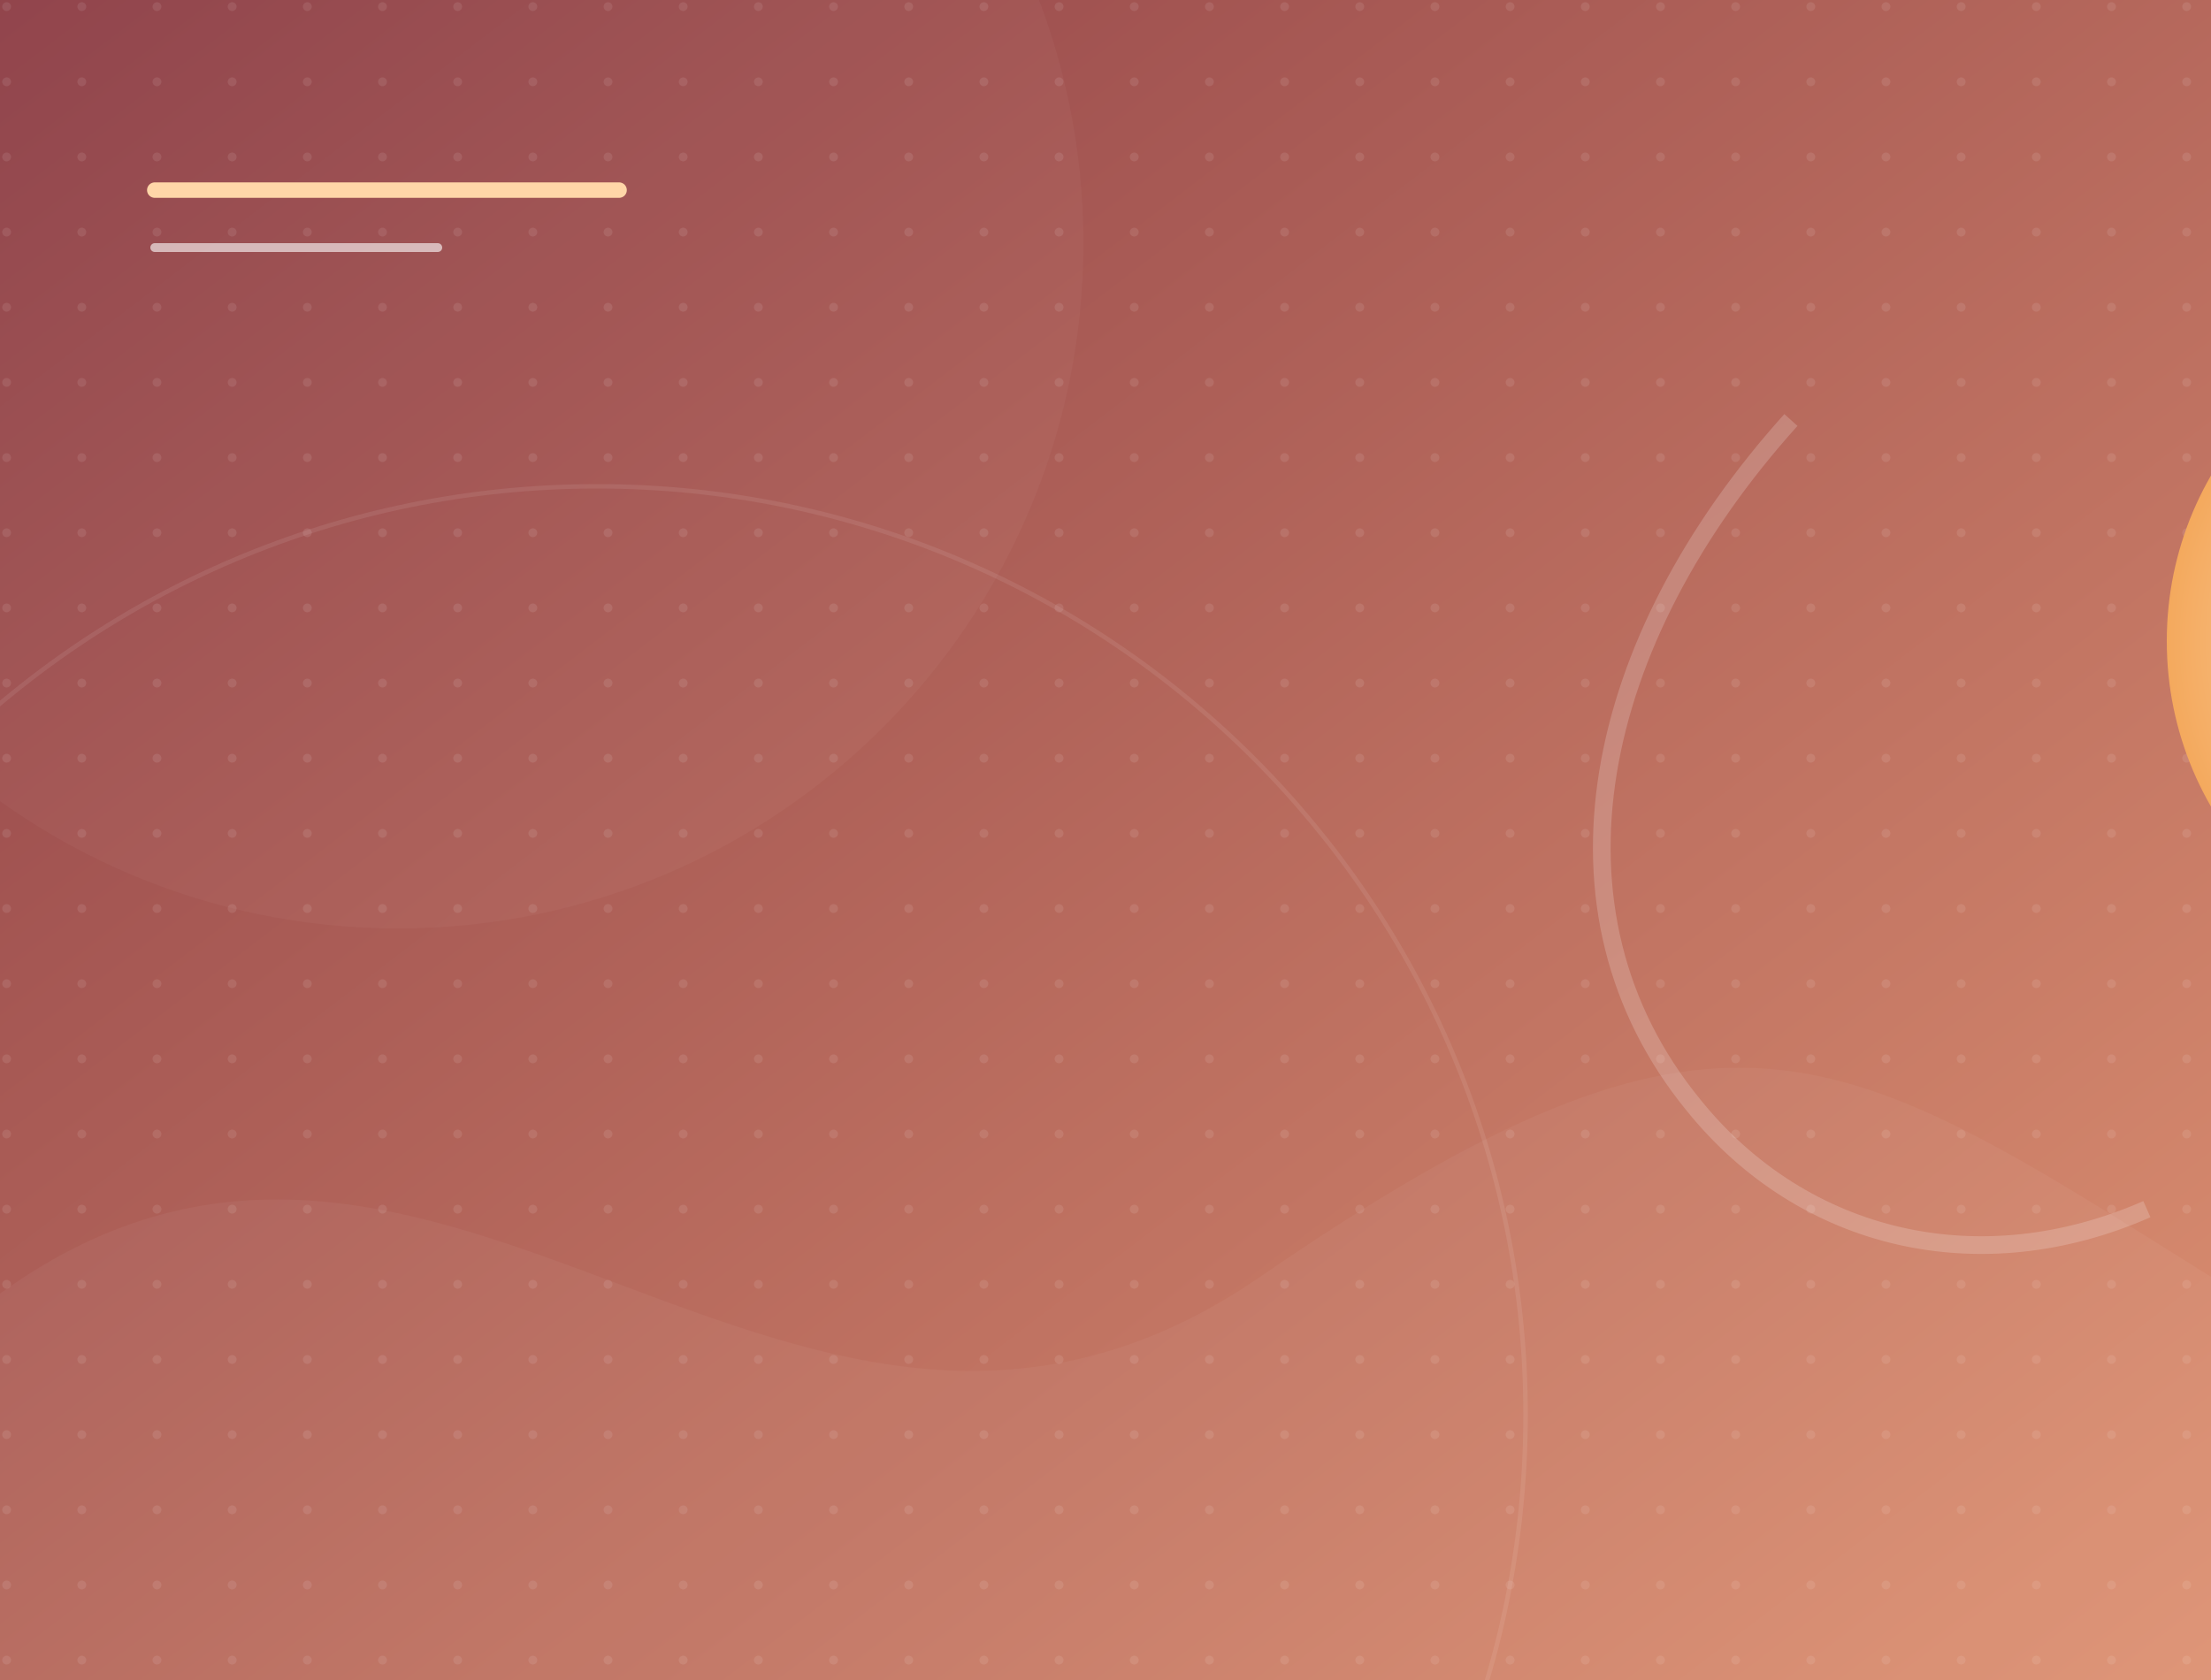
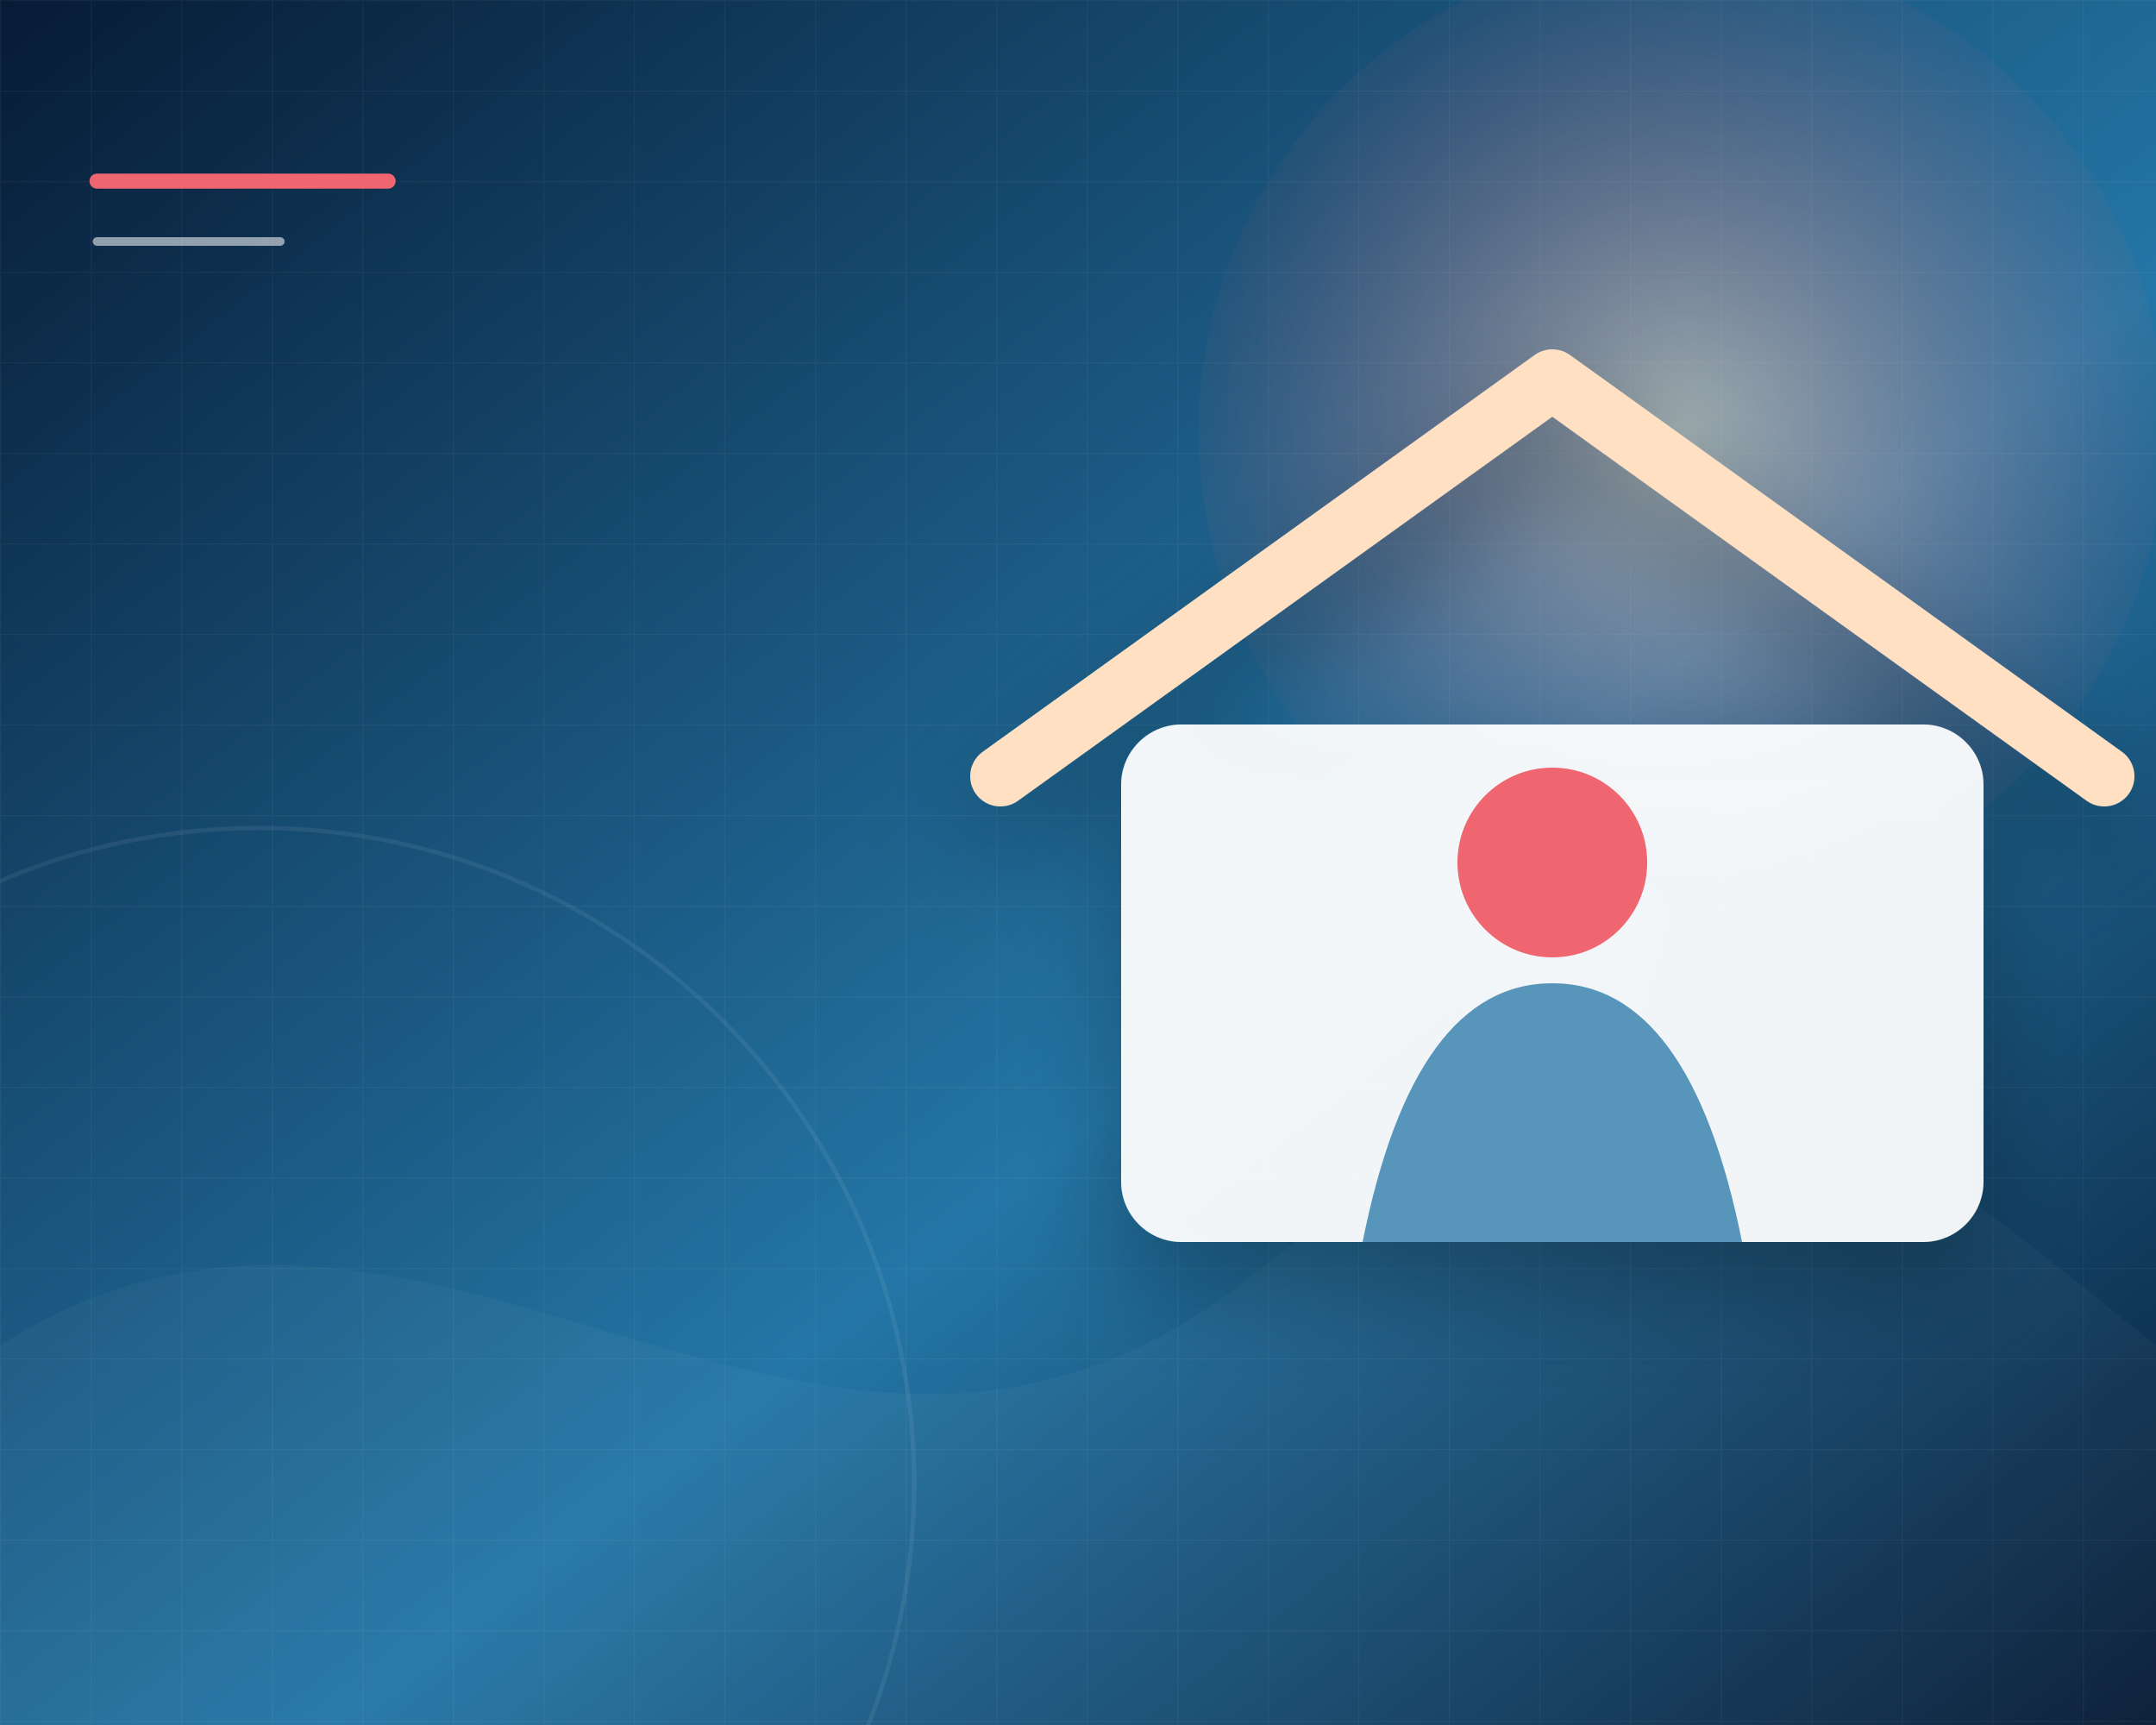
- <svg xmlns="http://www.w3.org/2000/svg" width="1000" height="760" viewBox="0 0 1000 760" role="img">
+ <svg xmlns="http://www.w3.org/2000/svg" width="1000" height="800" viewBox="0 0 1000 800" role="img" aria-labelledby="title-e408e474">
  <defs>
    <linearGradient id="bge408e474" x1="0" y1="0" x2="1" y2="1">
-       <stop stop-color="#8d3e46" />
-       <stop offset="1" stop-color="#de9272" />
+       <stop stop-color="#071b35" />
+       <stop offset=".58" stop-color="#2476a6" />
+       <stop offset="1" stop-color="#071b35" />
    </linearGradient>
-     <linearGradient id="accent" x1="0" y1="0" x2="1" y2="1">
-       <stop stop-color="#ffd6a8" />
-       <stop offset="1" stop-color="#fff" />
+     <radialGradient id="glowe408e474" cx="50%" cy="50%" r="50%">
+       <stop stop-color="#ffe0c2" stop-opacity=".92" />
+       <stop offset="1" stop-color="#ef6570" stop-opacity=".08" />
+     </radialGradient>
+     <linearGradient id="glasse408e474" x1="0" y1="0" x2="1" y2="1">
+       <stop stop-color="#fff" stop-opacity=".36" />
+       <stop offset="1" stop-color="#fff" stop-opacity=".08" />
    </linearGradient>
-     <radialGradient id="warm">
-       <stop stop-color="#ffe9d0" />
-       <stop offset="1" stop-color="#f4a95d" />
-     </radialGradient>
-     <pattern id="dotse408e474" width="34" height="34" patternUnits="userSpaceOnUse">
-       <circle cx="3" cy="3" r="2" fill="#fff" opacity=".09" />
+     <pattern id="gride408e474" width="42" height="42" patternUnits="userSpaceOnUse">
+       <path d="M42 0H0V42" fill="none" stroke="#fff" stroke-opacity=".045" />
    </pattern>
+     <filter id="shadowe408e474" x="-30%" y="-30%" width="160%" height="160%">
+       <feDropShadow dx="0" dy="22" stdDeviation="24" flood-color="#000" flood-opacity=".28" />
+     </filter>
  </defs>
-   <rect width="1000" height="760" fill="url(#bge408e474)" />
-   <rect width="1000" height="760" fill="url(#dotse408e474)" />
-   <circle cx="180" cy="110" r="310" fill="#fff" opacity=".035" />
-   <circle cx="270" cy="640" r="420" fill="none" stroke="#fff" stroke-width="2" opacity=".08" />
-   <path d="M0 585.2C200.0 440.8 360.0 722.0 570.0 577.6S830.0 471.2 1000 577.6V760H0Z" fill="#fff" opacity=".04" />
-   <circle cx="1130" cy="290" r="150" fill="url(#warm)" />
-   <circle cx="1130" cy="260" r="58" fill="#fff" opacity=".94" />
-   <path d="M1010 570c22-152 80-225 120-225s98 73 120 225" fill="#fff" opacity=".92" />
-   <circle cx="1320" cy="350" r="42" fill="#fff" opacity=".85" />
-   <path d="M1245 580c16-112 45-168 75-168s59 56 75 168" fill="#fff" opacity=".83" />
-   <path d="M810 190c-90 100-116 222-44 310 50 62 130 80 205 47" fill="none" stroke="#fff" stroke-width="8" opacity=".18" />
-   <path d="M70 86h210" stroke="#ffd6a8" stroke-width="7" stroke-linecap="round" />
-   <path d="M70 112h128" stroke="#fff" stroke-width="4" stroke-linecap="round" opacity=".6" />
+   <rect width="1000" height="800" fill="url(#bge408e474)" />
+   <rect width="1000" height="800" fill="url(#gride408e474)" />
+   <circle cx="780" cy="200" r="224" fill="url(#glowe408e474)" opacity=".62" />
+   <circle cx="120" cy="688" r="304" fill="none" stroke="#fff" stroke-opacity=".07" stroke-width="2" />
+   <path d="M0 624 C 200 496, 380 752, 580 592 S 860 512, 1000 624 V 800 H0Z" fill="#fff" opacity=".035" />
+   <path d="M45 84H180" stroke="#ef6570" stroke-width="7" stroke-linecap="round" />
+   <path d="M45 112H130" stroke="#fff" stroke-opacity=".55" stroke-width="4" stroke-linecap="round" />
+   <g filter="url(#shadowe408e474)">
+     <path d="M464 360L720 176L976 360" fill="none" stroke="#ffe0c2" stroke-width="28" stroke-linecap="round" stroke-linejoin="round" />
+     <rect x="520" y="336" width="400" height="240" rx="28" fill="#fff" opacity=".93" />
+     <circle cx="720" cy="400" r="44" fill="#ef6570" />
+     <path d="M632 576Q656 456 720 456T808 576" fill="#2476a6" opacity=".75" />
+   </g>
</svg>
